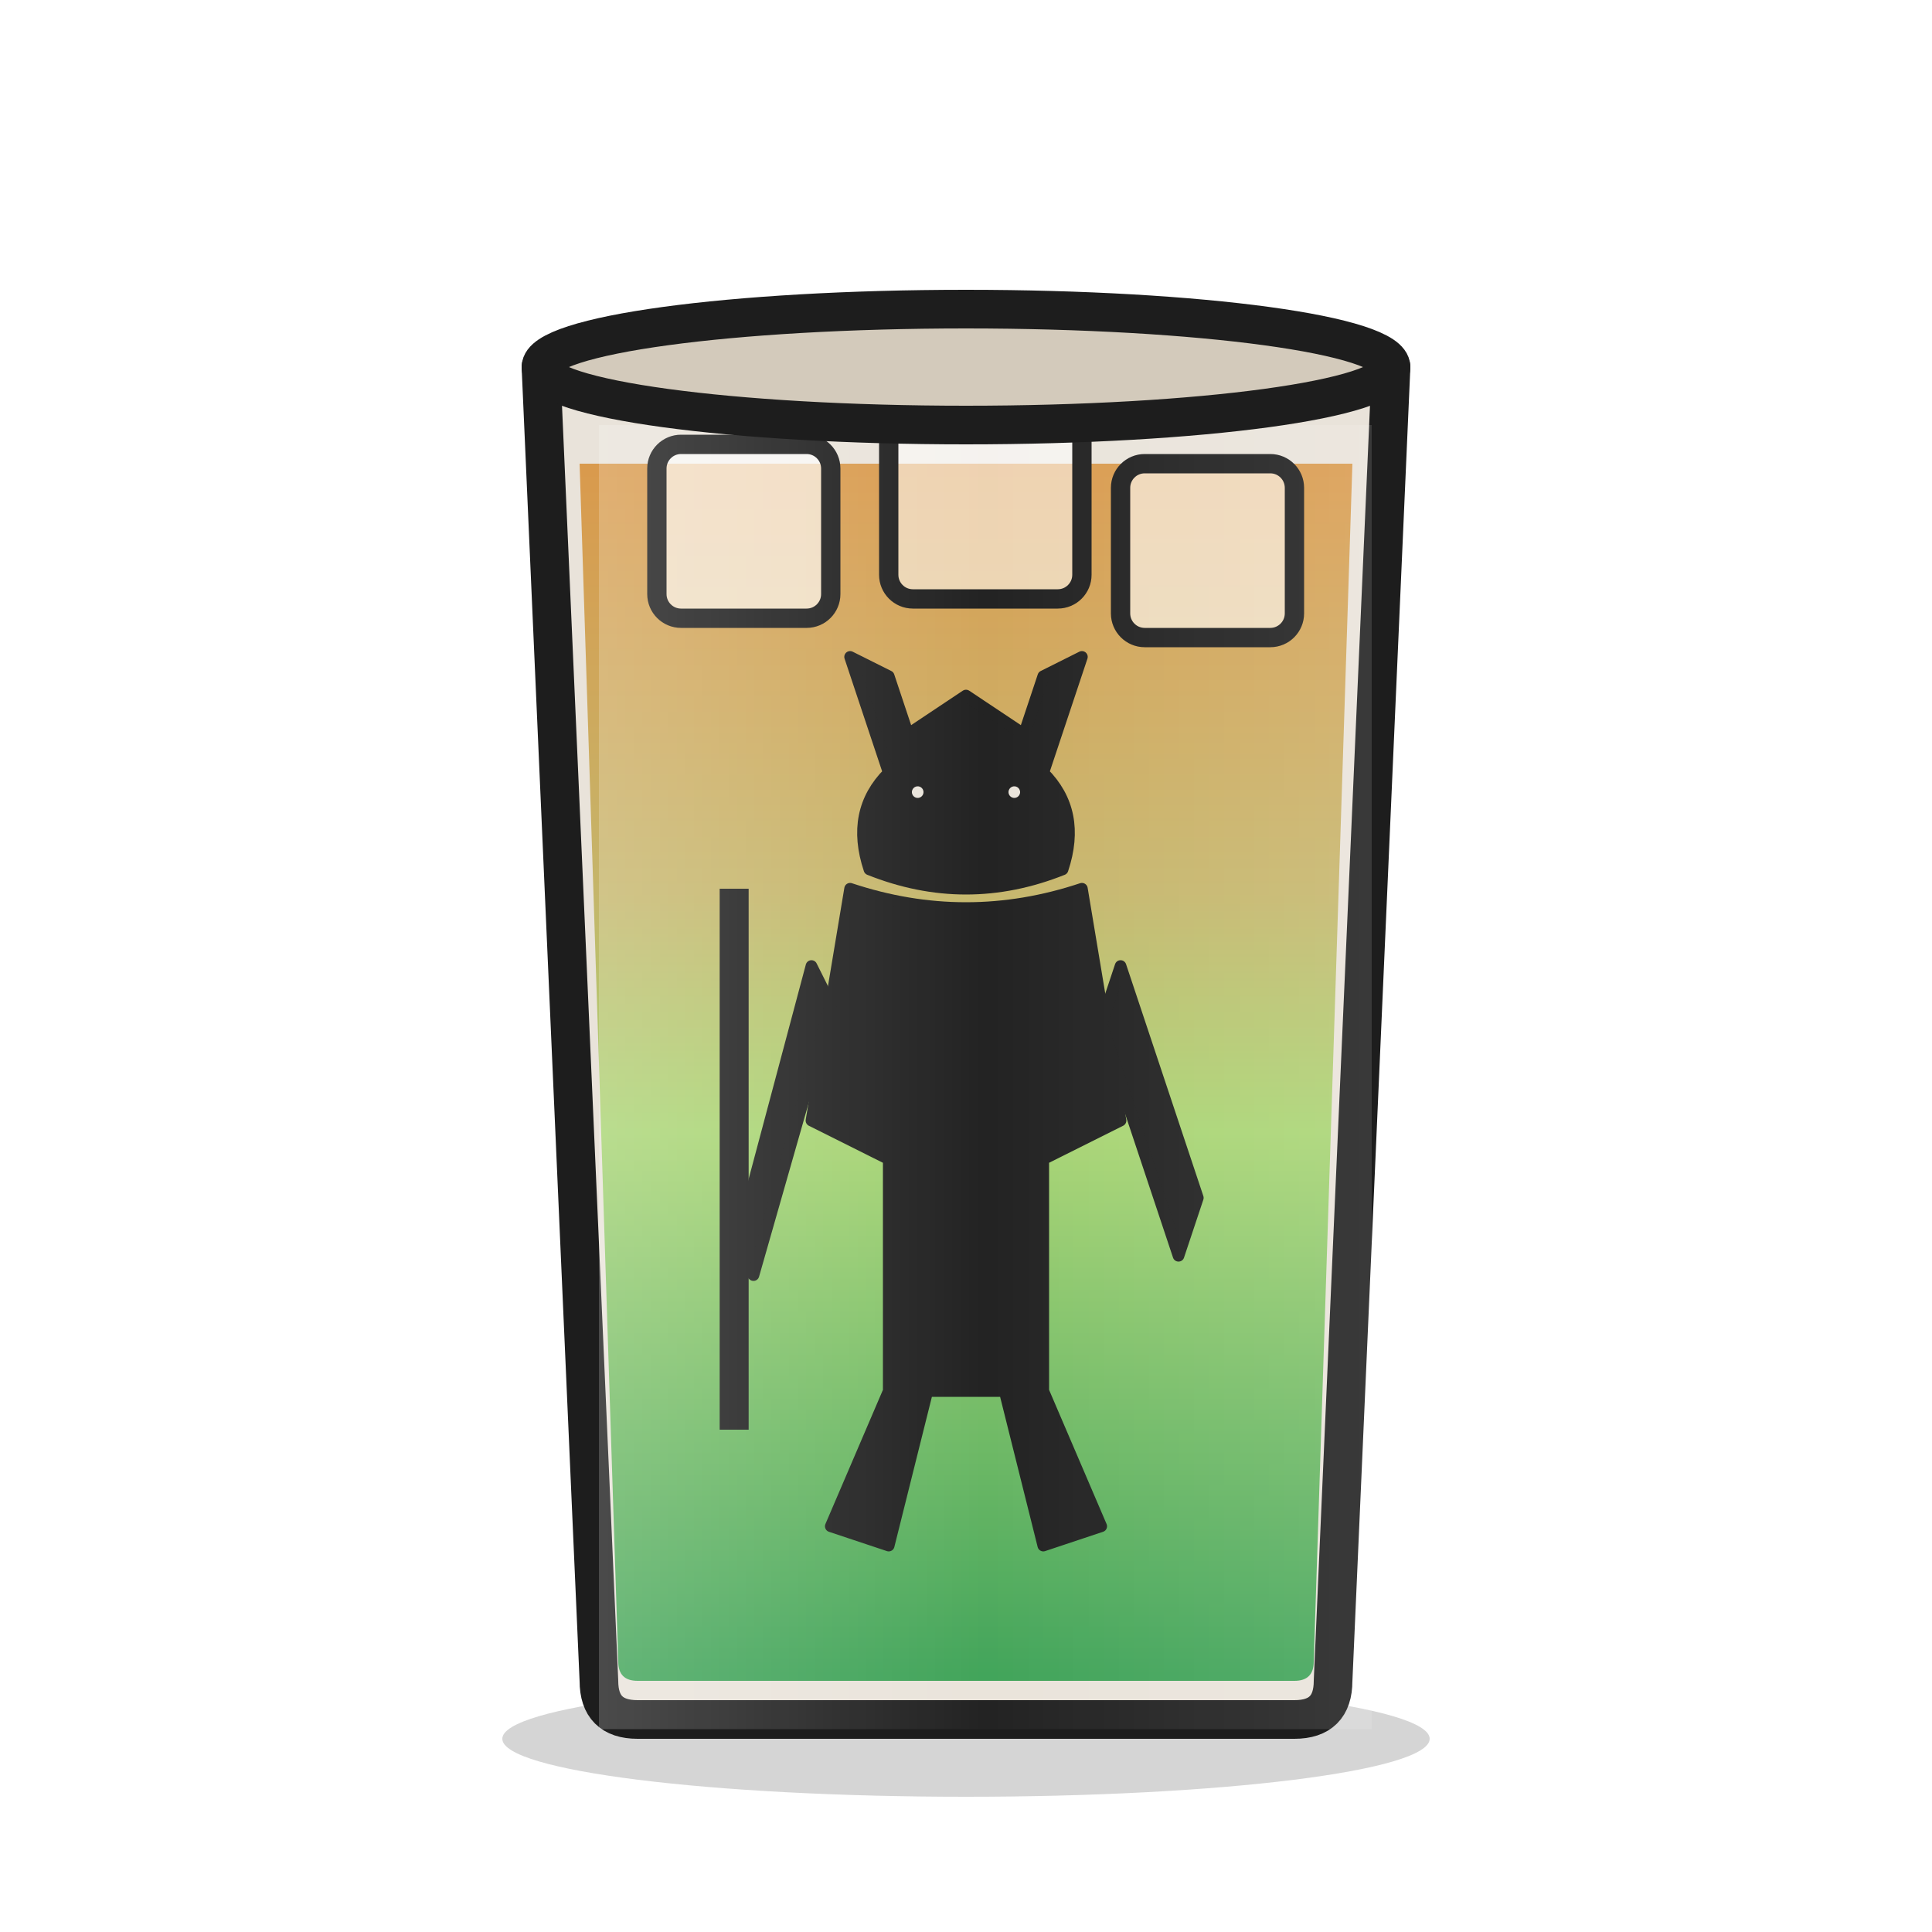
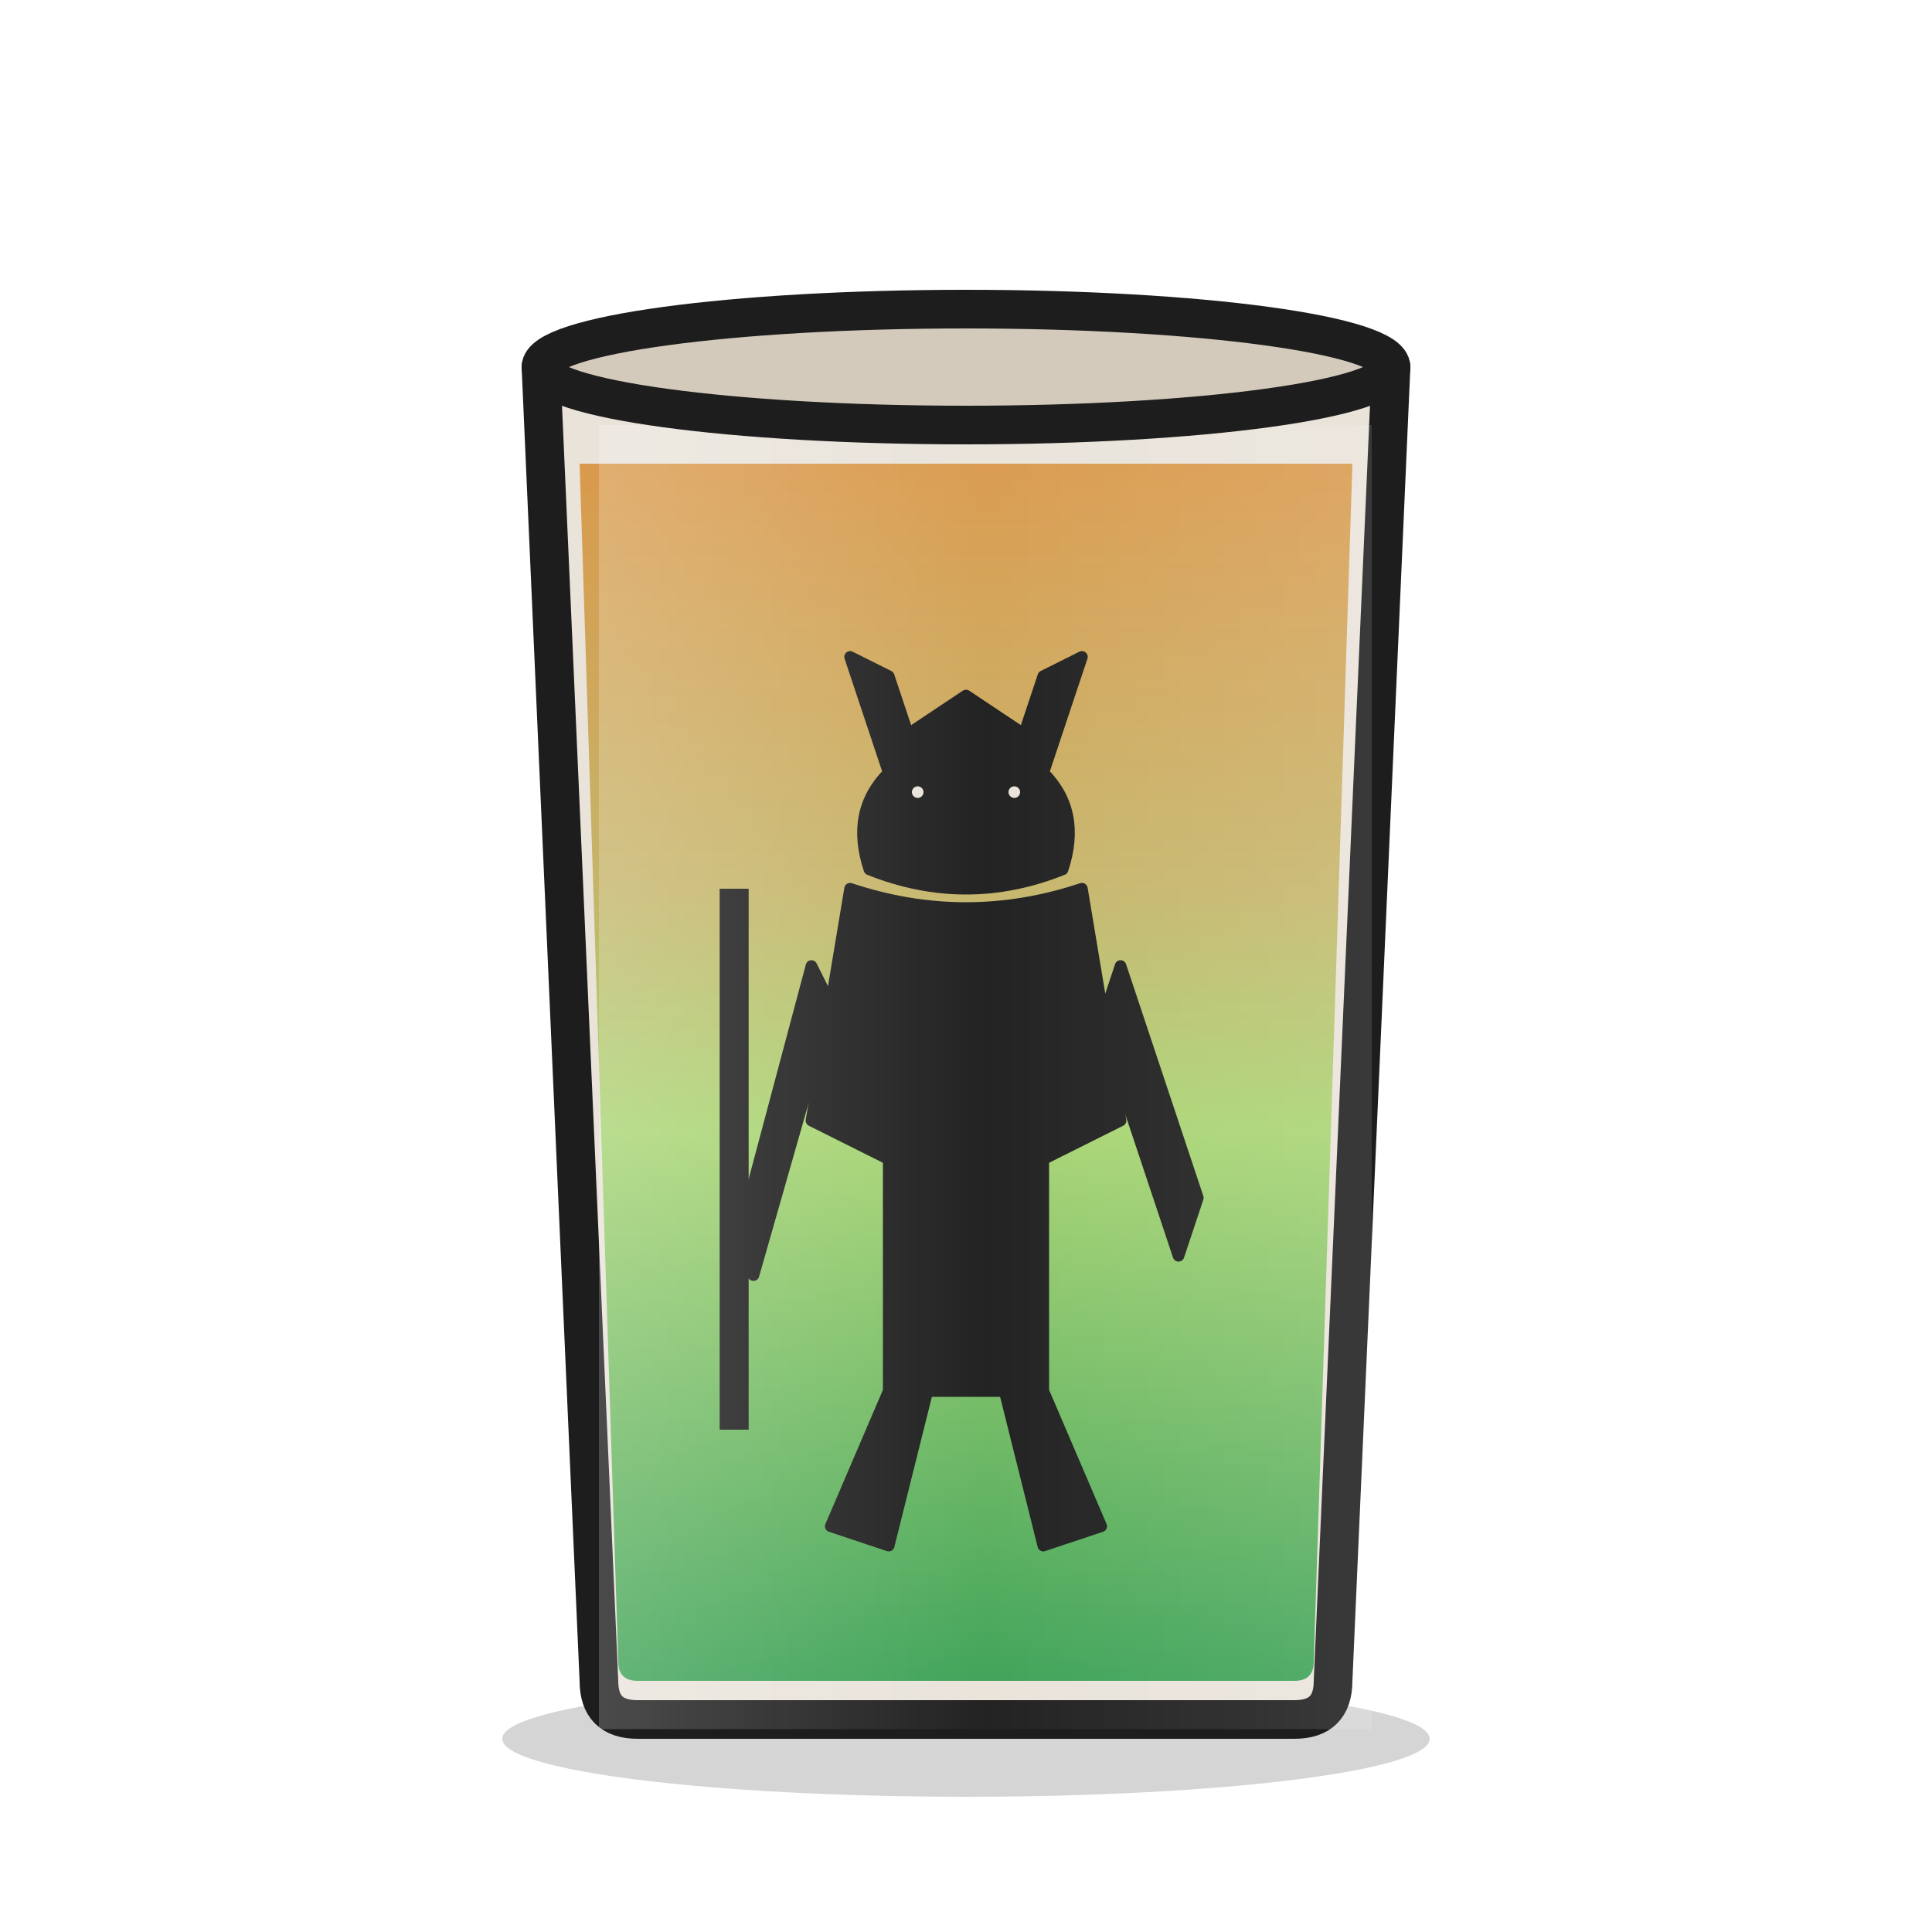
<svg xmlns="http://www.w3.org/2000/svg" viewBox="0 0 200 200" role="img" aria-label="Bayou Beast">
  <defs>
    <linearGradient id="bb-fill" x1="0" y1="0" x2="0" y2="1">
      <stop offset="0%" stop-color="#d99a4d" />
      <stop offset="35%" stop-color="#c5b56a" />
      <stop offset="55%" stop-color="#a8d472" />
      <stop offset="100%" stop-color="#3da256" />
    </linearGradient>
    <linearGradient id="bb-glass" x1="0" y1="0" x2="1" y2="0">
      <stop offset="0%" stop-color="rgba(255,255,255,0.4)" />
      <stop offset="50%" stop-color="rgba(255,255,255,0.05)" />
      <stop offset="100%" stop-color="rgba(255,255,255,0.25)" />
    </linearGradient>
  </defs>
  <ellipse cx="100" cy="180" rx="48" ry="6" fill="rgba(23,23,23,0.18)" />
  <path d="M 56 38 L 62 174 Q 62 178 66 178 L 134 178 Q 138 178 138 174 L 144 38 Z" fill="#e9e3da" stroke="#1d1d1d" stroke-width="4" stroke-linejoin="round" />
  <path d="M 60 48 L 64 172 Q 64 174 66 174 L 134 174 Q 136 174 136 172 L 140 48 Z" fill="url(#bb-fill)" />
-   <rect x="68" y="46" width="18" height="18" rx="2.5" fill="rgba(255,255,255,0.65)" stroke="#1d1d1d" stroke-width="2" />
-   <rect x="92" y="42" width="20" height="20" rx="2.5" fill="rgba(255,255,255,0.55)" stroke="#1d1d1d" stroke-width="2" />
-   <rect x="116" y="48" width="18" height="18" rx="2.5" fill="rgba(255,255,255,0.6)" stroke="#1d1d1d" stroke-width="2" />
  <g fill="#1d1d1d" stroke="#1d1d1d" stroke-width="1.2" stroke-linejoin="round">
    <path d="M 92 80              L 88 68 L 92 70 L 94 76              L 100 72 L 106 76 L 108 70 L 112 68 L 108 80              Q 112 84 110 90 Q 100 94 90 90 Q 88 84 92 80 Z" />
    <circle cx="95" cy="82" r="1.2" fill="#e9e3da" />
    <circle cx="105" cy="82" r="1.2" fill="#e9e3da" />
    <path d="M 88 92 L 84 116 L 92 120 L 92 144 L 86 158              L 92 160 L 96 144 L 100 144 L 104 144 L 108 160              L 114 158 L 108 144 L 108 120 L 116 116 L 112 92              Q 100 96 88 92 Z" />
    <path d="M 84 100 L 76 130 L 78 132 L 86 104 Z" />
    <line x1="76" y1="92" x2="76" y2="148" stroke-width="3" />
    <path d="M 116 100 L 124 124 L 122 130 L 114 106 Z" />
  </g>
  <rect x="62" y="44" width="80" height="135" fill="url(#bb-glass)" opacity="0.5" />
  <ellipse cx="100" cy="38" rx="44" ry="6" fill="#d3cabb" stroke="#1d1d1d" stroke-width="4" />
</svg>
